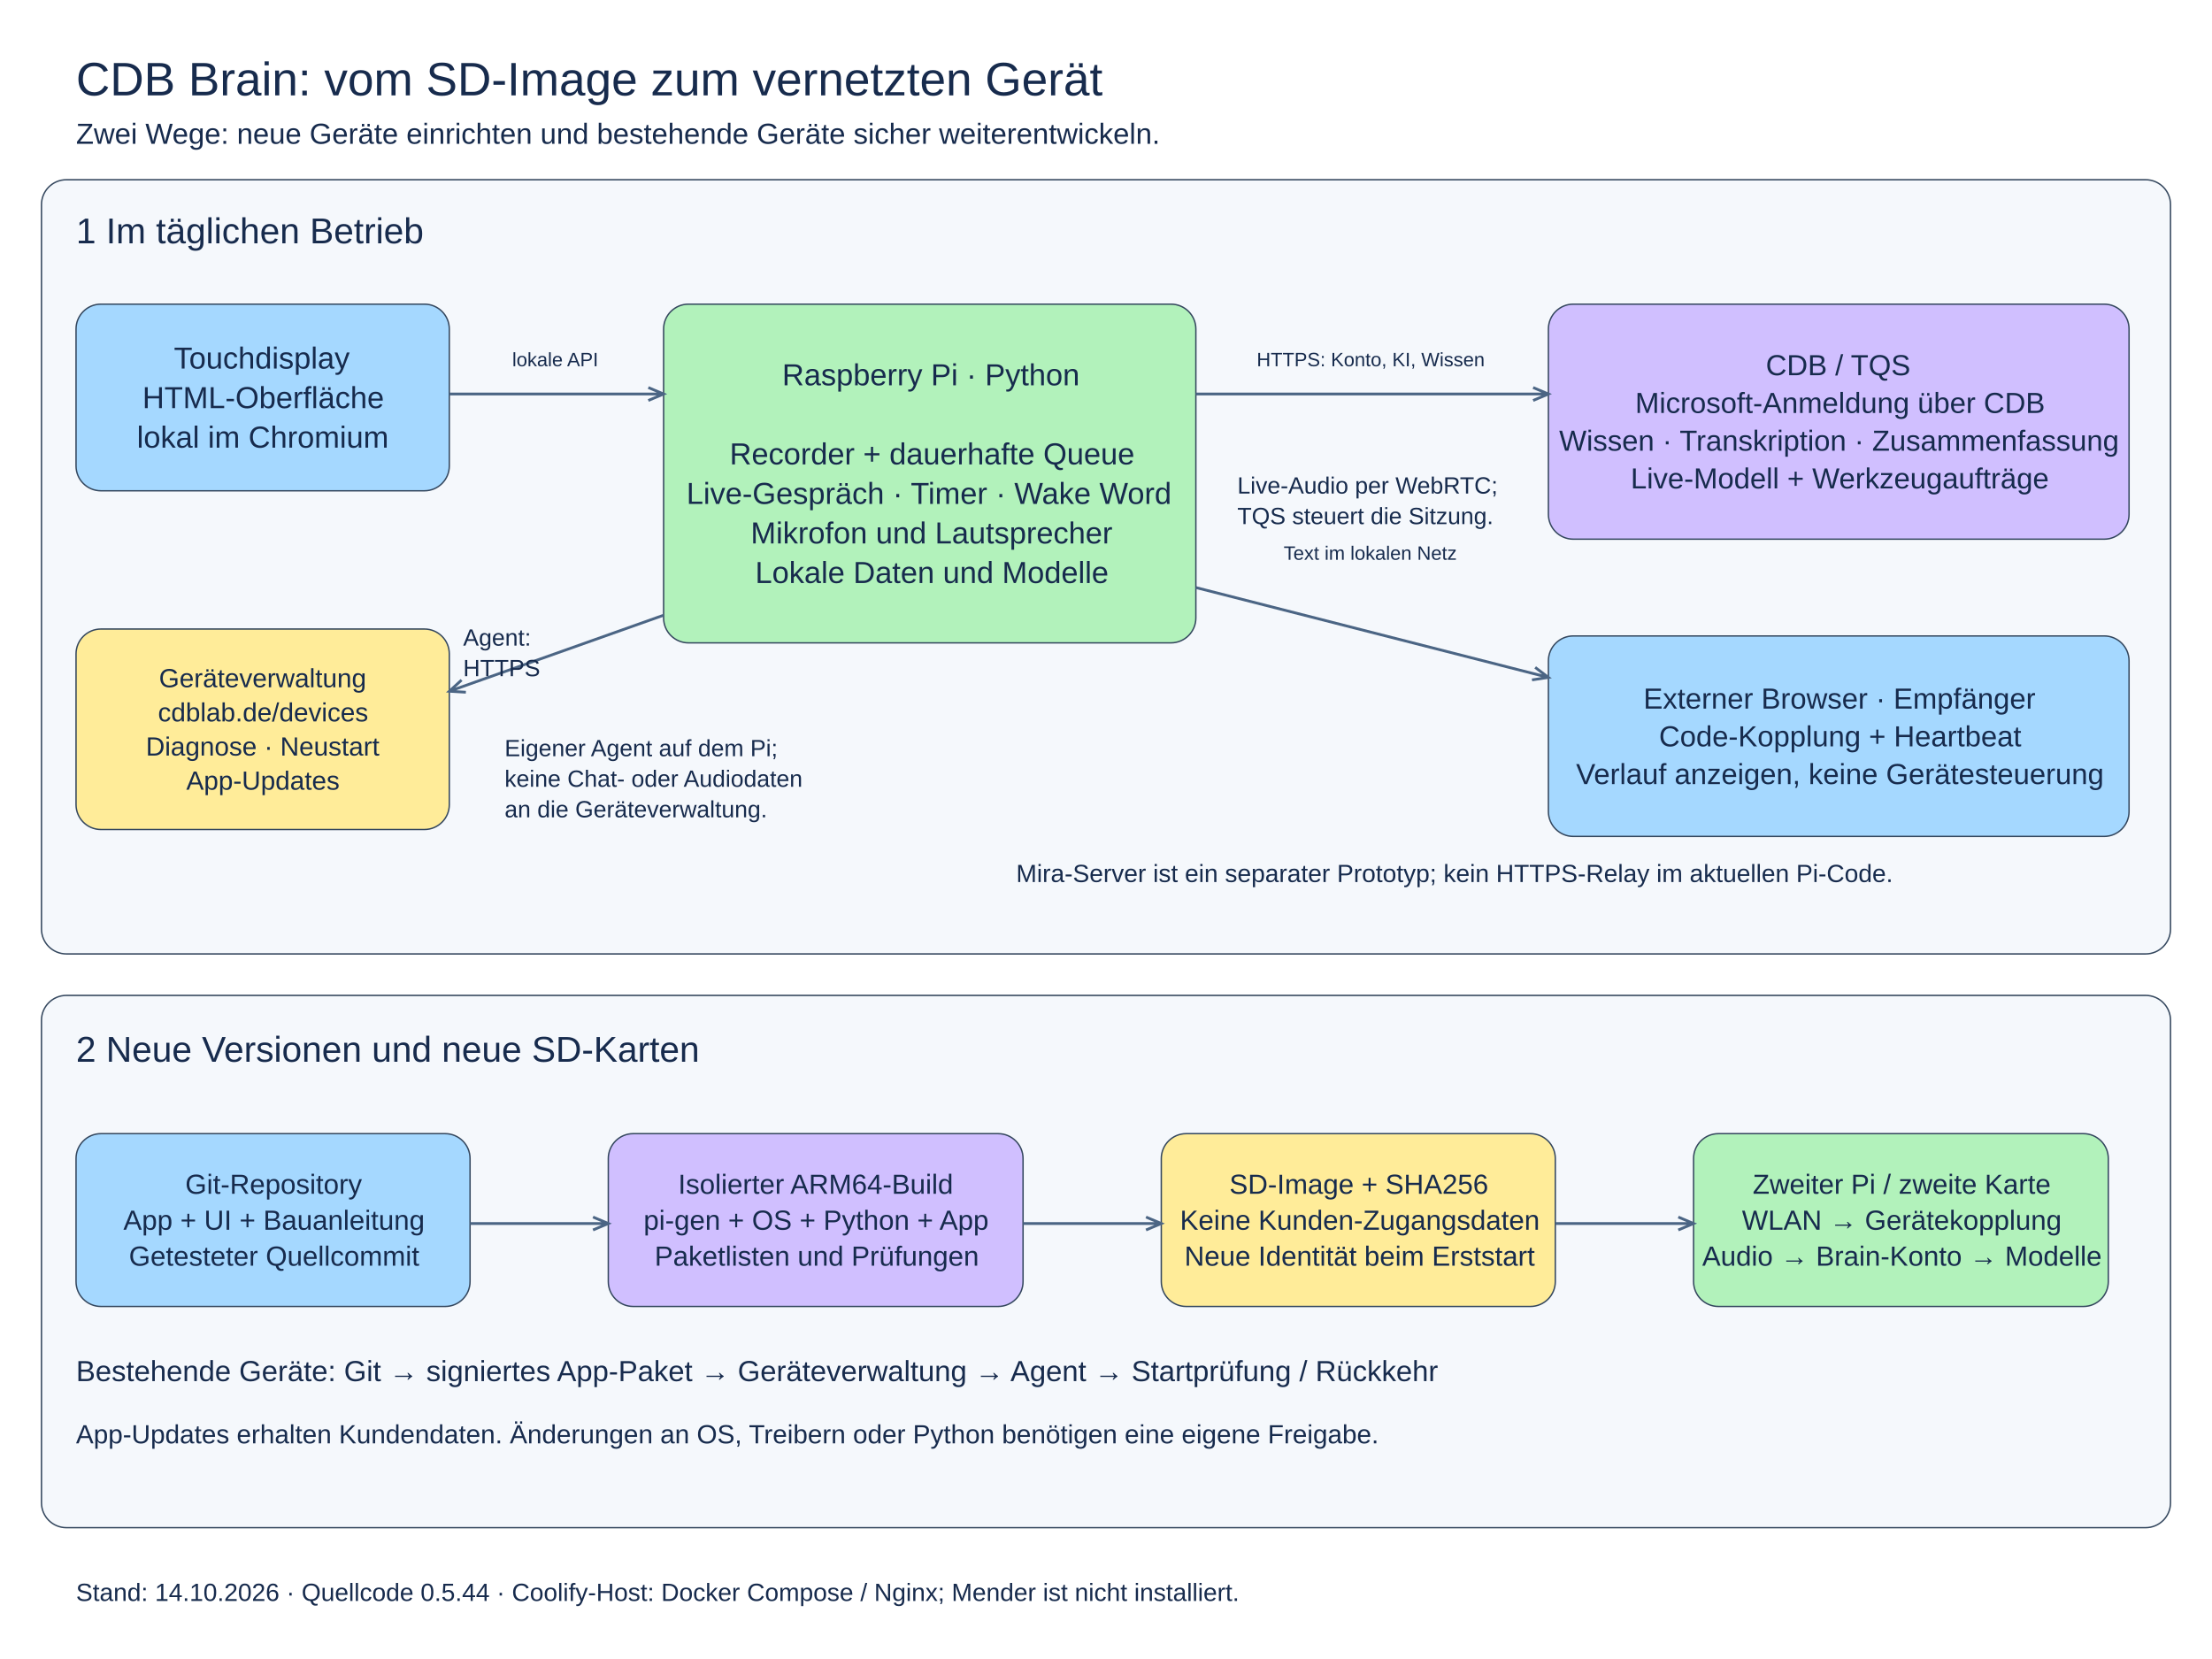
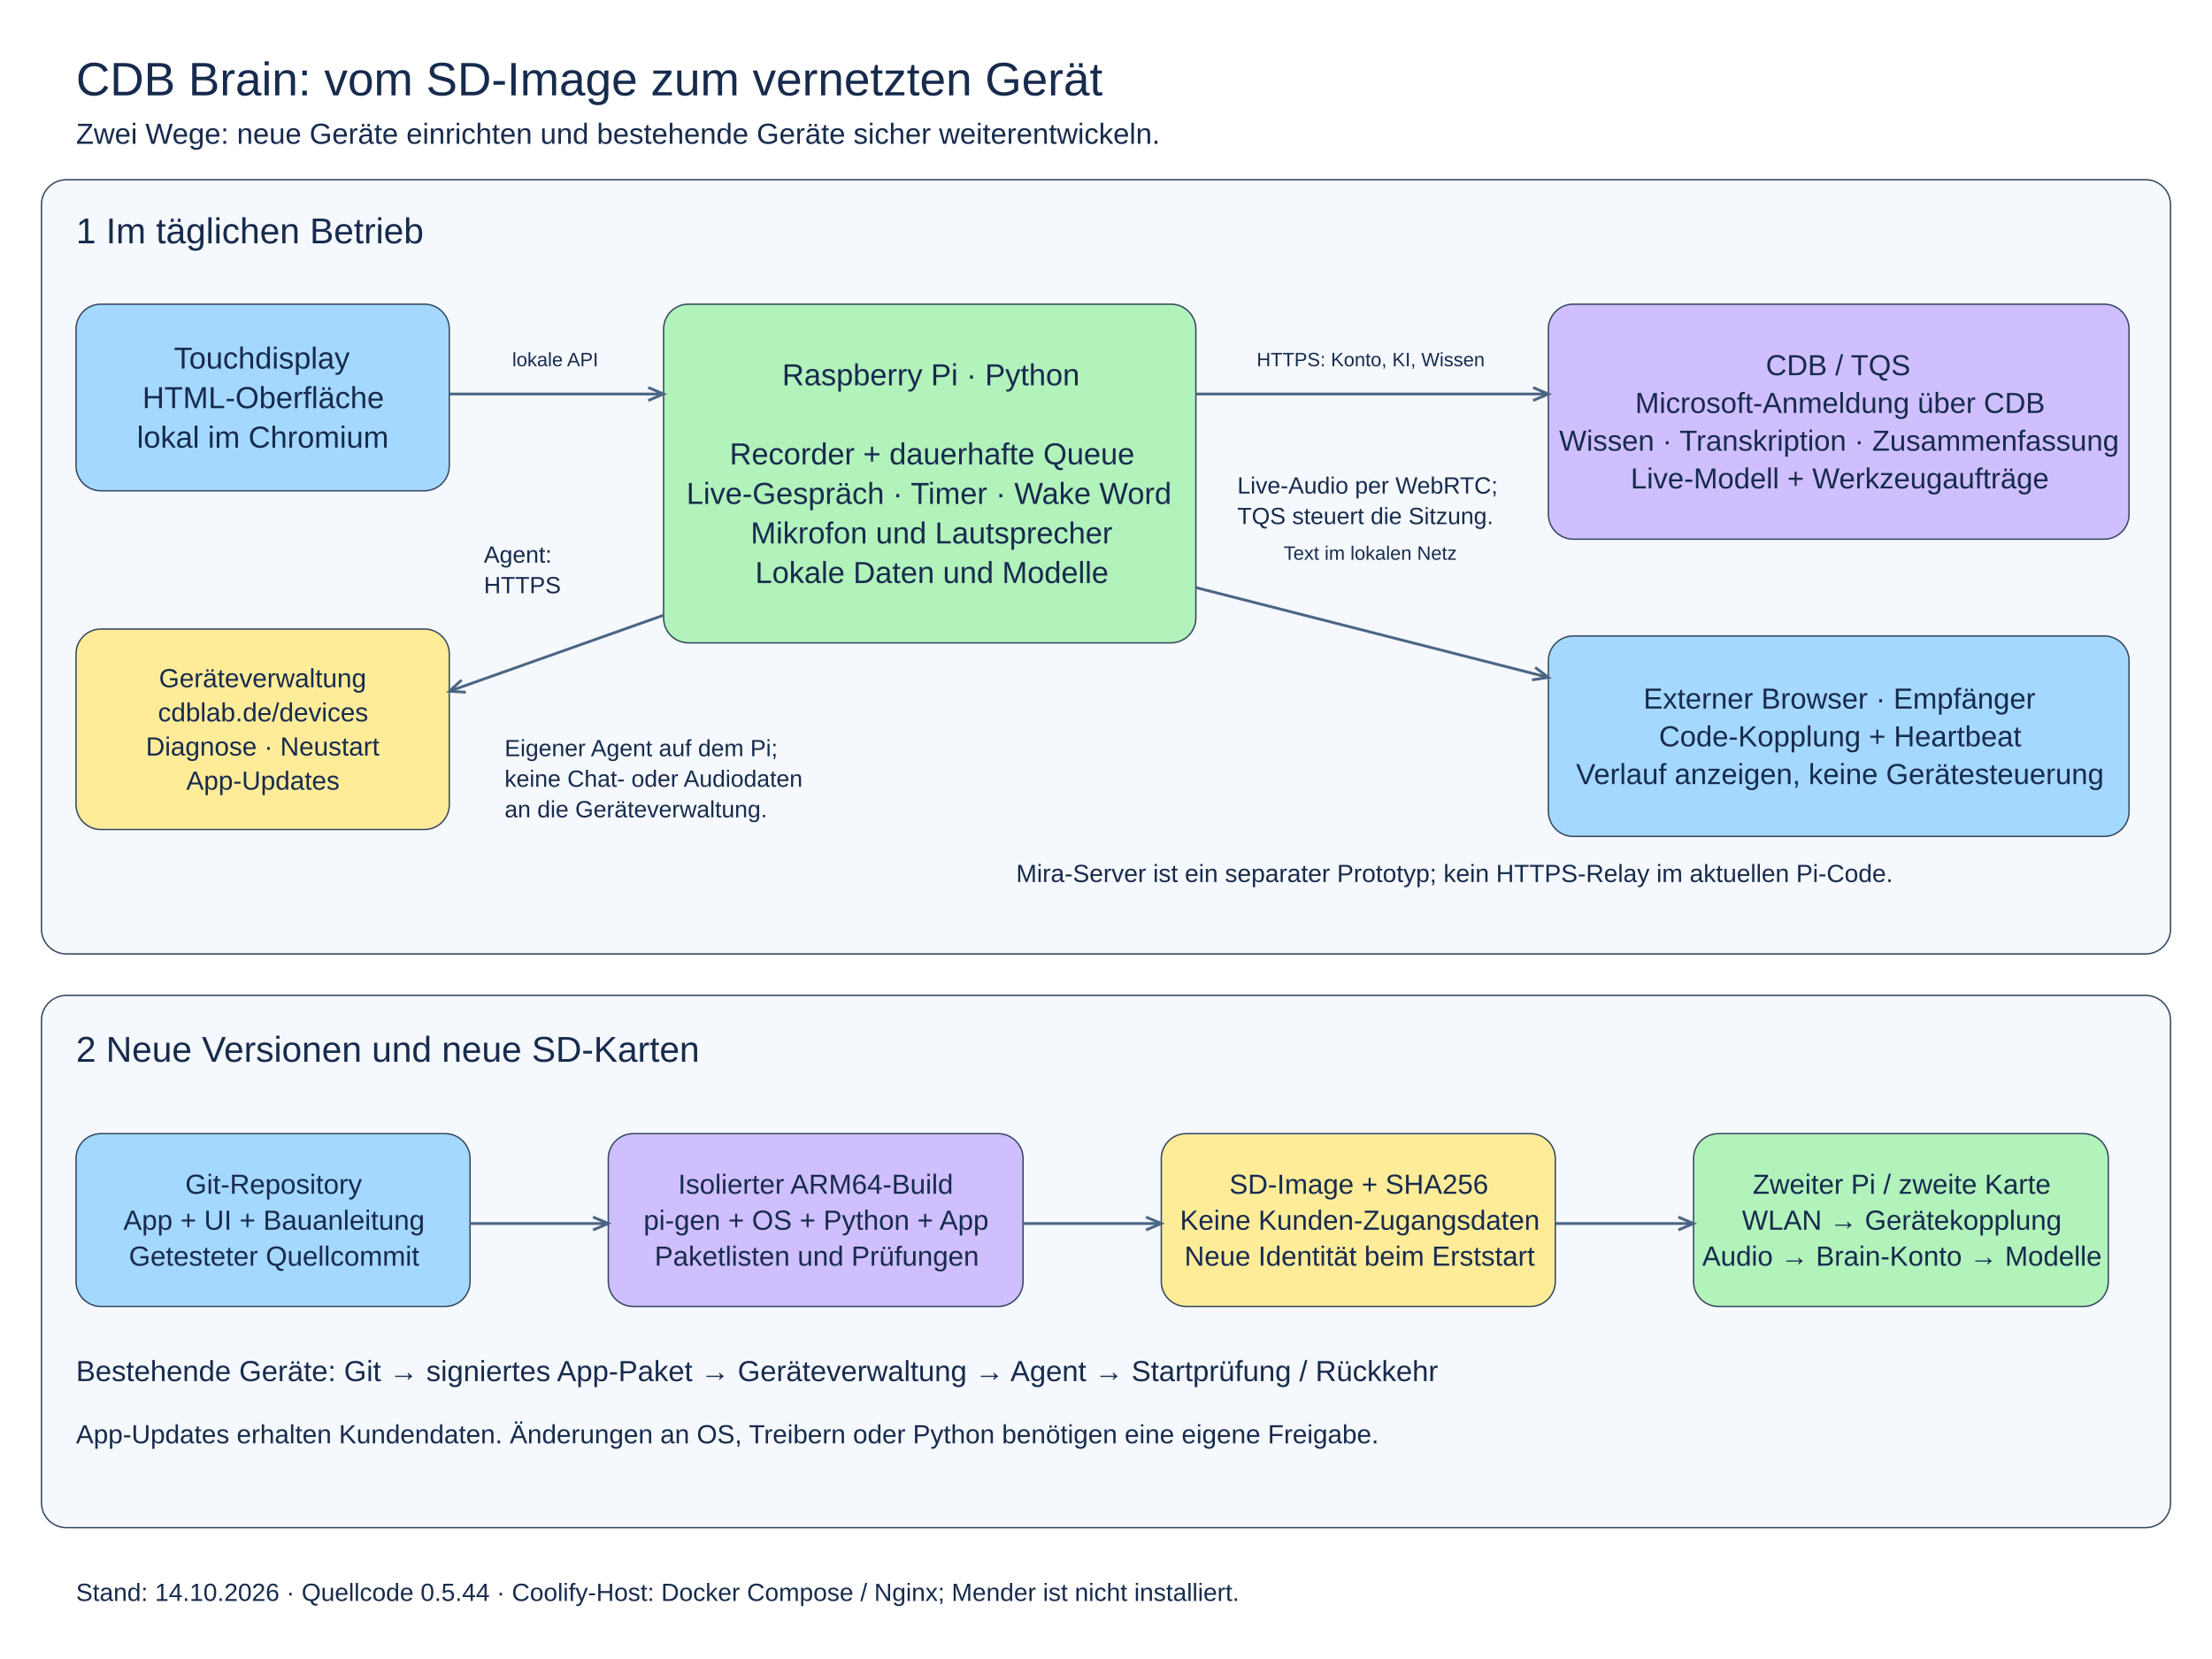
<svg xmlns="http://www.w3.org/2000/svg" width="1600" height="1200" viewBox="0 0 1600 1200">
  <rect width="1600" height="1200" fill="white" />
  <text x="55" y="69" font-family="Arial,sans-serif" font-size="34" fill="#172b4d">CDB Brain: vom SD-Image zum vernetzten Gerät</text>
  <text x="55" y="104" font-family="Arial,sans-serif" font-size="21" fill="#172b4d">Zwei Wege: neue Geräte einrichten und bestehende Geräte sicher weiterentwickeln.</text>
  <rect x="30" y="130" width="1540" height="560" rx="18" fill="#f5f8fc" stroke="#34475e" />
  <text x="800.0" y="417.7" font-family="Arial,sans-serif" font-size="22" fill="#172b4d" />
  <text x="55" y="176" font-family="Arial,sans-serif" font-size="26" fill="#172b4d">1  Im täglichen Betrieb</text>
  <rect x="55" y="220" width="270" height="135" rx="18" fill="#a5d8ff" stroke="#34475e" />
  <text x="125.77" y="266.6" font-family="Arial,sans-serif" font-size="22" fill="#172b4d">Touchdisplay</text>
  <text x="103.0" y="295.2" font-family="Arial,sans-serif" font-size="22" fill="#172b4d">HTML-Oberfläche</text>
  <text x="99.0" y="323.8" font-family="Arial,sans-serif" font-size="22" fill="#172b4d">lokal im Chromium</text>
  <rect x="480" y="220" width="385" height="245" rx="18" fill="#b2f2bb" stroke="#34475e" />
  <text x="565.75" y="278.7" font-family="Arial,sans-serif" font-size="22" fill="#172b4d">Raspberry Pi · Python</text>
  <text x="672.5" y="307.3" font-family="Arial,sans-serif" font-size="22" fill="#172b4d" />
  <text x="527.75" y="335.9" font-family="Arial,sans-serif" font-size="22" fill="#172b4d">Recorder + dauerhafte Queue</text>
  <text x="496.523" y="364.5" font-family="Arial,sans-serif" font-size="22" fill="#172b4d">Live-Gespräch · Timer · Wake Word</text>
  <text x="543.0" y="393.1" font-family="Arial,sans-serif" font-size="22" fill="#172b4d">Mikrofon und Lautsprecher</text>
  <text x="546.25" y="421.7" font-family="Arial,sans-serif" font-size="22" fill="#172b4d">Lokale Daten und Modelle</text>
  <path d="M325 285L480 285M468.947 289.673L480 285L468.947 280.327" fill="none" stroke="#4b6584" stroke-width="2" />
  <text x="370.508" y="264.9" font-family="Arial,sans-serif" font-size="14" fill="#172b4d">lokale API</text>
  <rect x="1120" y="220" width="420" height="170" rx="18" fill="#d0bfff" stroke="#34475e" />
  <text x="1277.254" y="271.4" font-family="Arial,sans-serif" font-size="21" fill="#172b4d">CDB / TQS</text>
  <text x="1182.75" y="298.7" font-family="Arial,sans-serif" font-size="21" fill="#172b4d">Microsoft-Anmeldung über CDB</text>
  <text x="1127.762" y="326.0" font-family="Arial,sans-serif" font-size="21" fill="#172b4d">Wissen · Transkription · Zusammenfassung</text>
  <text x="1179.504" y="353.3" font-family="Arial,sans-serif" font-size="21" fill="#172b4d">Live-Modell + Werkzeugaufträge</text>
  <path d="M865 285L1120 285M1108.947 289.673L1120 285L1108.947 280.327" fill="none" stroke="#4b6584" stroke-width="2" />
  <text x="909.0" y="264.9" font-family="Arial,sans-serif" font-size="14" fill="#172b4d">HTTPS: Konto, KI, Wissen</text>
  <text x="895" y="357" font-family="Arial,sans-serif" font-size="17" fill="#172b4d">Live-Audio per WebRTC;</text>
  <text x="895" y="379.1" font-family="Arial,sans-serif" font-size="17" fill="#172b4d">TQS steuert die Sitzung.</text>
  <rect x="55" y="455" width="270" height="145" rx="18" fill="#ffec99" stroke="#34475e" />
  <text x="115.0" y="497.1" font-family="Arial,sans-serif" font-size="19" fill="#172b4d">Geräteverwaltung</text>
  <text x="114.25" y="521.8" font-family="Arial,sans-serif" font-size="19" fill="#172b4d">cdblab.de/devices</text>
  <text x="105.5" y="546.5" font-family="Arial,sans-serif" font-size="19" fill="#172b4d">Diagnose · Neustart</text>
  <text x="134.75" y="571.2" font-family="Arial,sans-serif" font-size="19" fill="#172b4d">App-Updates</text>
  <path d="M480 445L325 500M333.854 491.9L325 500L336.979 500.708" fill="none" stroke="#4b6584" stroke-width="2" />
  <text x="365" y="547" font-family="Arial,sans-serif" font-size="17" fill="#172b4d">Eigener Agent auf dem Pi;</text>
  <text x="365" y="569.1" font-family="Arial,sans-serif" font-size="17" fill="#172b4d">keine Chat- oder Audiodaten</text>
  <text x="365" y="591.2" font-family="Arial,sans-serif" font-size="17" fill="#172b4d">an die Geräteverwaltung.</text>
  <rect x="1120" y="460" width="420" height="145" rx="18" fill="#a5d8ff" stroke="#34475e" />
  <text x="1188.75" y="512.55" font-family="Arial,sans-serif" font-size="21" fill="#172b4d">Externer Browser · Empfänger</text>
  <text x="1200.0" y="539.85" font-family="Arial,sans-serif" font-size="21" fill="#172b4d">Code-Kopplung + Heartbeat</text>
  <text x="1140.008" y="567.15" font-family="Arial,sans-serif" font-size="21" fill="#172b4d">Verlauf anzeigen, keine Gerätesteuerung</text>
  <path d="M865 425L1120 490M1108.135 491.798L1120 490L1110.444 482.742" fill="none" stroke="#4b6584" stroke-width="2" />
  <text x="928.512" y="404.9" font-family="Arial,sans-serif" font-size="14" fill="#172b4d">Text im lokalen Netz</text>
  <text x="735" y="638" font-family="Arial,sans-serif" font-size="18" fill="#172b4d">Mira-Server ist ein separater Prototyp; kein HTTPS-Relay im aktuellen Pi-Code.</text>
  <rect x="30" y="720" width="1540" height="385" rx="18" fill="#f5f8fc" stroke="#34475e" />
  <text x="800.0" y="920.2" font-family="Arial,sans-serif" font-size="22" fill="#172b4d" />
  <text x="55" y="768" font-family="Arial,sans-serif" font-size="26" fill="#172b4d">2  Neue Versionen und neue SD-Karten</text>
  <rect x="55" y="820" width="285" height="125" rx="18" fill="#a5d8ff" stroke="#34475e" />
  <text x="134.0" y="863.5" font-family="Arial,sans-serif" font-size="20" fill="#172b4d">Git-Repository</text>
  <text x="89.25" y="889.5" font-family="Arial,sans-serif" font-size="20" fill="#172b4d">App + UI + Bauanleitung</text>
  <text x="93.25" y="915.5" font-family="Arial,sans-serif" font-size="20" fill="#172b4d">Getesteter Quellcommit</text>
  <rect x="440" y="820" width="300" height="125" rx="18" fill="#d0bfff" stroke="#34475e" />
  <text x="490.508" y="863.5" font-family="Arial,sans-serif" font-size="20" fill="#172b4d">Isolierter ARM64-Build</text>
  <text x="465.508" y="889.5" font-family="Arial,sans-serif" font-size="20" fill="#172b4d">pi-gen + OS + Python + App</text>
  <text x="473.5" y="915.5" font-family="Arial,sans-serif" font-size="20" fill="#172b4d">Paketlisten und Prüfungen</text>
  <rect x="840" y="820" width="285" height="125" rx="18" fill="#ffec99" stroke="#34475e" />
  <text x="889.25" y="863.5" font-family="Arial,sans-serif" font-size="20" fill="#172b4d">SD-Image + SHA256</text>
  <text x="853.5" y="889.5" font-family="Arial,sans-serif" font-size="20" fill="#172b4d">Keine Kunden-Zugangsdaten</text>
  <text x="856.75" y="915.5" font-family="Arial,sans-serif" font-size="20" fill="#172b4d">Neue Identität beim Erststart</text>
  <rect x="1225" y="820" width="300" height="125" rx="18" fill="#b2f2bb" stroke="#34475e" />
  <text x="1267.75" y="863.5" font-family="Arial,sans-serif" font-size="20" fill="#172b4d">Zweiter Pi / zweite Karte</text>
  <text x="1260.0" y="889.5" font-family="Arial,sans-serif" font-size="20" fill="#172b4d">WLAN → Gerätekopplung</text>
  <text x="1231.25" y="915.5" font-family="Arial,sans-serif" font-size="20" fill="#172b4d">Audio → Brain-Konto → Modelle</text>
  <path d="M340 885L440 885M428.947 889.673L440 885L428.947 880.327" fill="none" stroke="#4b6584" stroke-width="2" />
  <path d="M740 885L840 885M828.947 889.673L840 885L828.947 880.327" fill="none" stroke="#4b6584" stroke-width="2" />
  <path d="M1125 885L1225 885M1213.947 889.673L1225 885L1213.947 880.327" fill="none" stroke="#4b6584" stroke-width="2" />
  <text x="55" y="999" font-family="Arial,sans-serif" font-size="21" fill="#172b4d">Bestehende Geräte: Git → signiertes App-Paket → Geräteverwaltung → Agent → Startprüfung / Rückkehr</text>
  <text x="55" y="1044" font-family="Arial,sans-serif" font-size="19" fill="#172b4d">App-Updates erhalten Kundendaten. Änderungen an OS, Treibern oder Python benötigen eine eigene Freigabe.</text>
  <text x="55" y="1158" font-family="Arial,sans-serif" font-size="18" fill="#172b4d">Stand: 14.10.2026 · Quellcode 0.5.44 · Coolify-Host: Docker Compose / Nginx; Mender ist nicht installiert.</text>
-   <text x="335" y="467" font-family="Arial,sans-serif" font-size="17" fill="#172b4d">Agent:</text>
-   <text x="335" y="489.1" font-family="Arial,sans-serif" font-size="17" fill="#172b4d">HTTPS</text>
+   <text x="350" y="407" font-family="Arial,sans-serif" font-size="17" fill="#172b4d">Agent:</text>
+   <text x="350" y="429.1" font-family="Arial,sans-serif" font-size="17" fill="#172b4d">HTTPS</text>
</svg>
